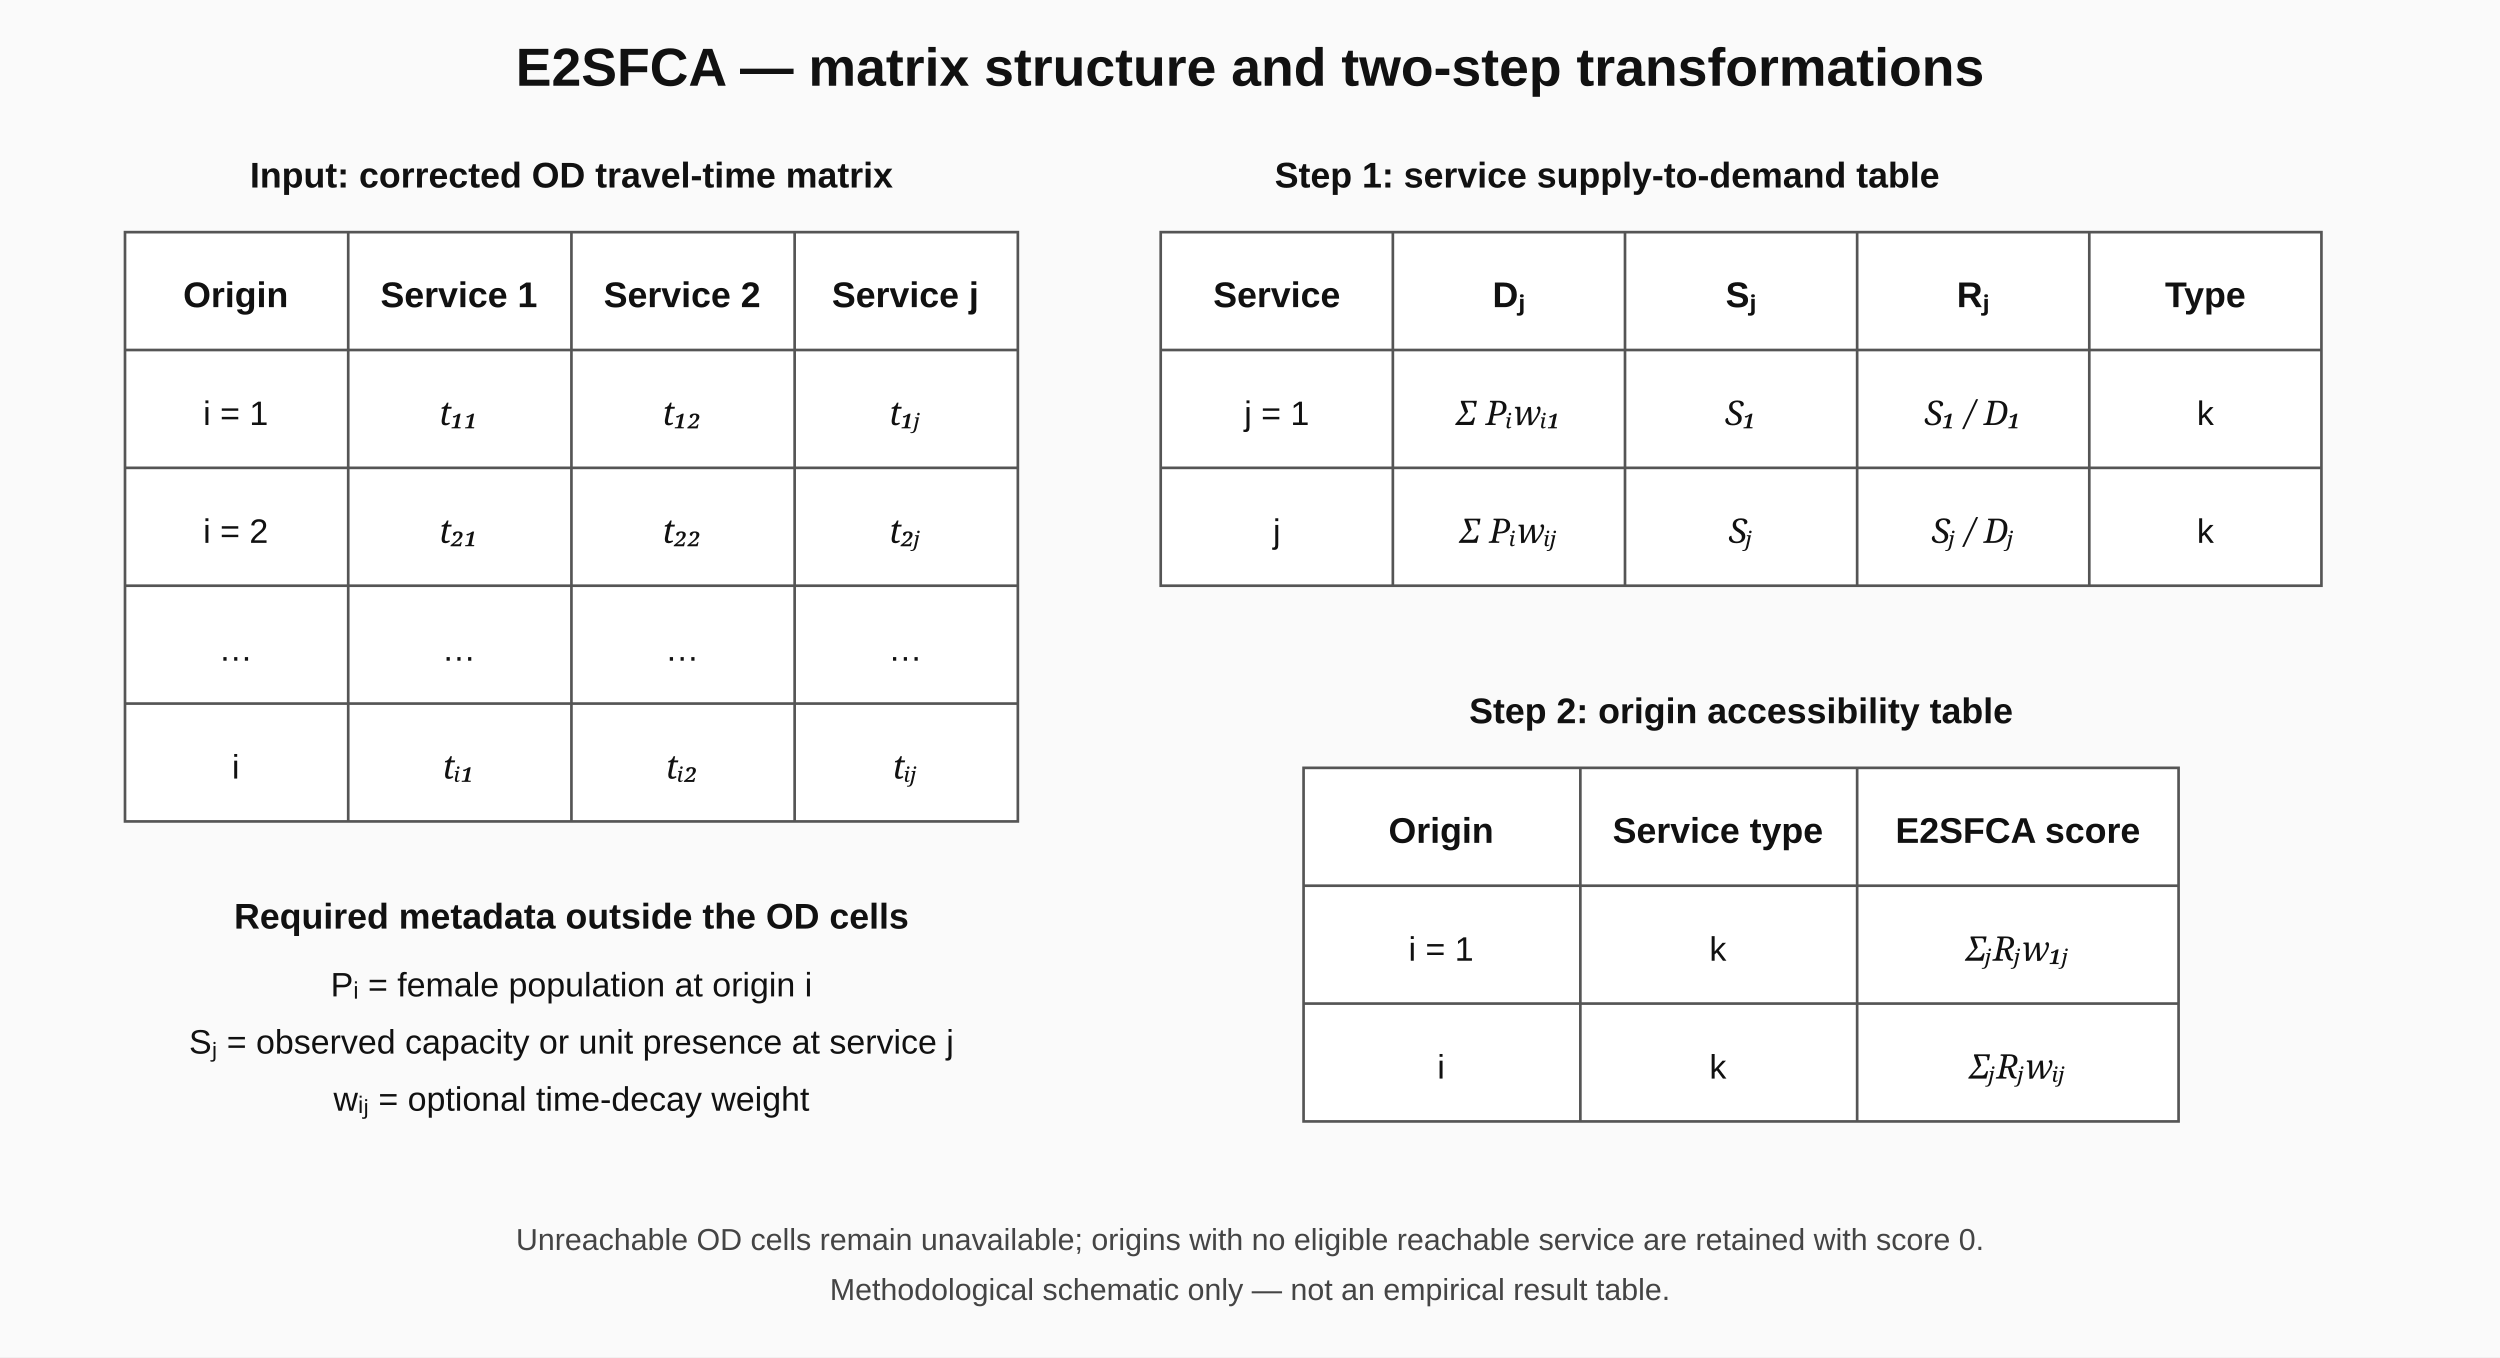
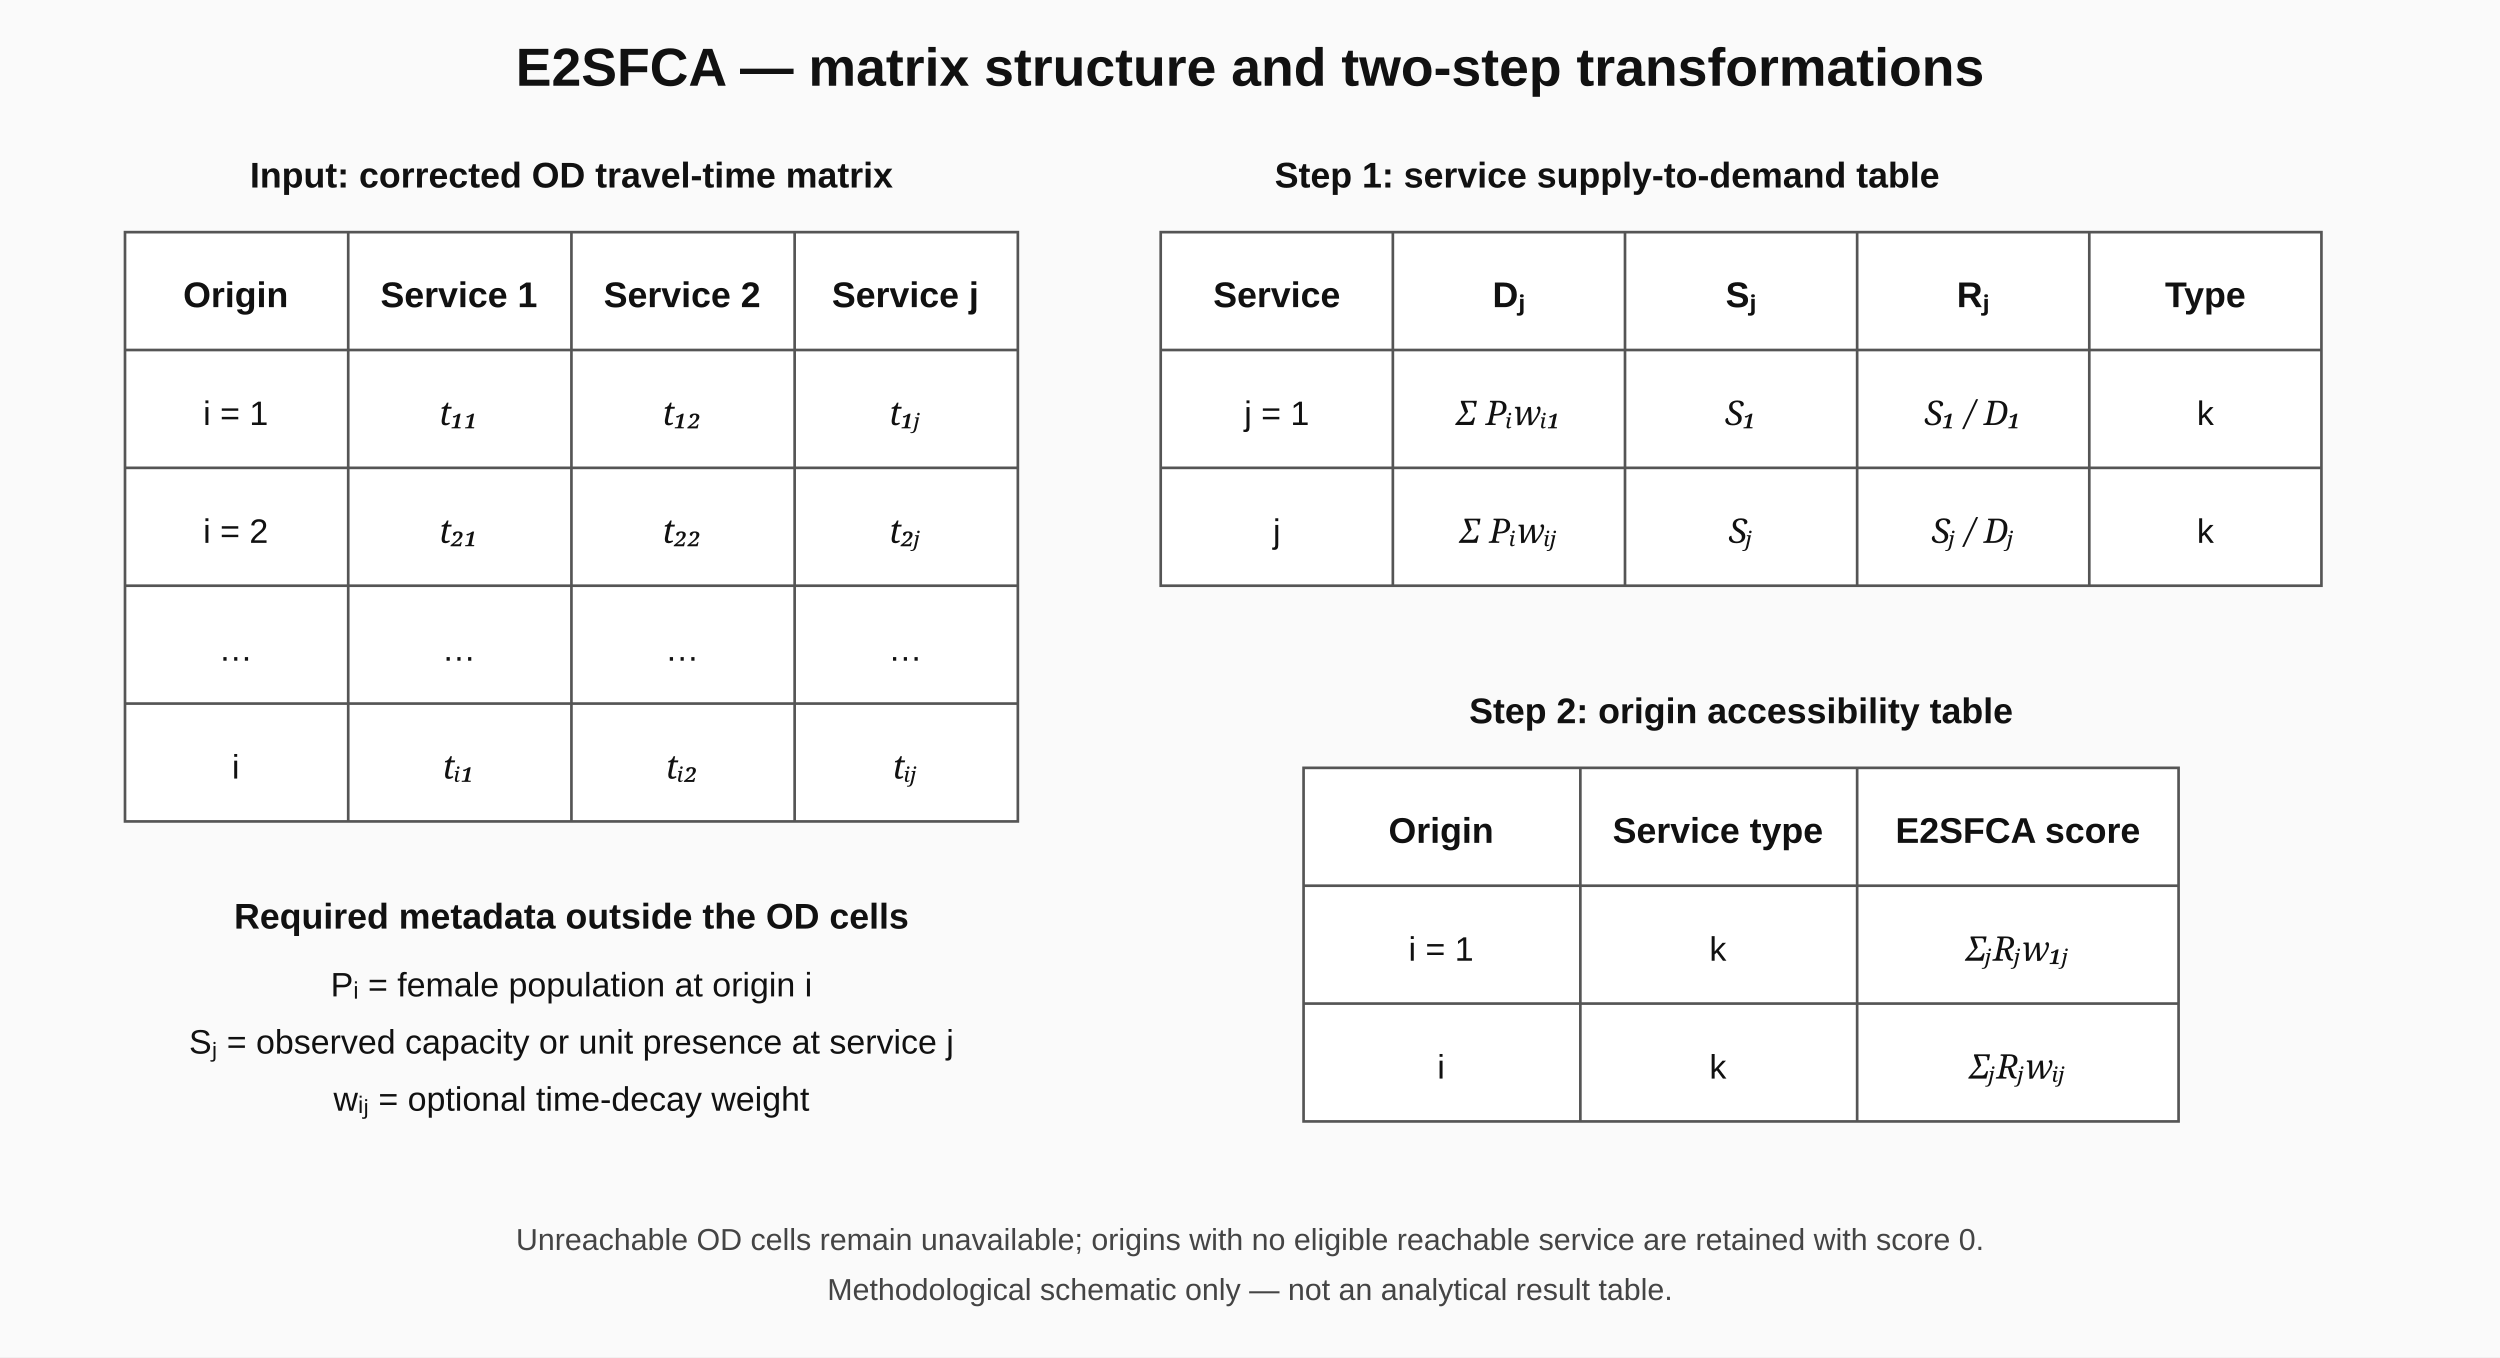
<svg xmlns="http://www.w3.org/2000/svg" width="1400" height="760" viewBox="0 0 1400 760">
  <style>
    .title { font:700 30px Arial, sans-serif; fill:#111; }
    .head { font:700 20px Arial, sans-serif; fill:#111; }
    .cell { font:400 19px Arial, sans-serif; fill:#111; }
    .formula { font:italic 19px Georgia, serif; fill:#111; }
    .grid { stroke:#555; stroke-width:1.5; fill:white; }
    .note { font:400 17px Arial, sans-serif; fill:#444; }
  </style>
  <rect width="1400" height="760" fill="#fafafa" />
  <text x="700" y="48" text-anchor="middle" class="title">E2SFCA — matrix structure and two-step transformations</text>
  <text x="320" y="105" text-anchor="middle" class="head">Input: corrected OD travel-time matrix</text>
  <g transform="translate(70,130)">
    <rect x="0" y="0" width="500" height="330" class="grid" />
    <line x1="125" y1="0" x2="125" y2="330" class="grid" />
    <line x1="250" y1="0" x2="250" y2="330" class="grid" />
    <line x1="375" y1="0" x2="375" y2="330" class="grid" />
    <line x1="0" y1="66" x2="500" y2="66" class="grid" />
    <line x1="0" y1="132" x2="500" y2="132" class="grid" />
    <line x1="0" y1="198" x2="500" y2="198" class="grid" />
    <line x1="0" y1="264" x2="500" y2="264" class="grid" />
    <text x="62" y="42" text-anchor="middle" class="head">Origin</text>
    <text x="187" y="42" text-anchor="middle" class="head">Service 1</text>
    <text x="312" y="42" text-anchor="middle" class="head">Service 2</text>
    <text x="437" y="42" text-anchor="middle" class="head">Service j</text>
    <text x="62" y="108" text-anchor="middle" class="cell">i = 1</text>
    <text x="187" y="108" text-anchor="middle" class="formula">t₁₁</text>
    <text x="312" y="108" text-anchor="middle" class="formula">t₁₂</text>
    <text x="437" y="108" text-anchor="middle" class="formula">t₁ⱼ</text>
    <text x="62" y="174" text-anchor="middle" class="cell">i = 2</text>
    <text x="187" y="174" text-anchor="middle" class="formula">t₂₁</text>
    <text x="312" y="174" text-anchor="middle" class="formula">t₂₂</text>
    <text x="437" y="174" text-anchor="middle" class="formula">t₂ⱼ</text>
    <text x="62" y="240" text-anchor="middle" class="cell">…</text>
    <text x="187" y="240" text-anchor="middle" class="cell">…</text>
    <text x="312" y="240" text-anchor="middle" class="cell">…</text>
    <text x="437" y="240" text-anchor="middle" class="cell">…</text>
    <text x="62" y="306" text-anchor="middle" class="cell">i</text>
    <text x="187" y="306" text-anchor="middle" class="formula">tᵢ₁</text>
    <text x="312" y="306" text-anchor="middle" class="formula">tᵢ₂</text>
    <text x="437" y="306" text-anchor="middle" class="formula">tᵢⱼ</text>
  </g>
  <text x="900" y="105" text-anchor="middle" class="head">Step 1: service supply-to-demand table</text>
  <g transform="translate(650,130)">
    <rect x="0" y="0" width="650" height="198" class="grid" />
    <line x1="130" y1="0" x2="130" y2="198" class="grid" />
    <line x1="260" y1="0" x2="260" y2="198" class="grid" />
    <line x1="390" y1="0" x2="390" y2="198" class="grid" />
    <line x1="520" y1="0" x2="520" y2="198" class="grid" />
    <line x1="0" y1="66" x2="650" y2="66" class="grid" />
    <line x1="0" y1="132" x2="650" y2="132" class="grid" />
    <text x="65" y="42" text-anchor="middle" class="head">Service</text>
    <text x="195" y="42" text-anchor="middle" class="head">Dⱼ</text>
    <text x="325" y="42" text-anchor="middle" class="head">Sⱼ</text>
    <text x="455" y="42" text-anchor="middle" class="head">Rⱼ</text>
    <text x="585" y="42" text-anchor="middle" class="head">Type</text>
    <text x="65" y="108" text-anchor="middle" class="cell">j = 1</text>
    <text x="195" y="108" text-anchor="middle" class="formula">Σ Pᵢwᵢ₁</text>
    <text x="325" y="108" text-anchor="middle" class="formula">S₁</text>
    <text x="455" y="108" text-anchor="middle" class="formula">S₁ / D₁</text>
    <text x="585" y="108" text-anchor="middle" class="cell">k</text>
    <text x="65" y="174" text-anchor="middle" class="cell">j</text>
    <text x="195" y="174" text-anchor="middle" class="formula">Σ Pᵢwᵢⱼ</text>
    <text x="325" y="174" text-anchor="middle" class="formula">Sⱼ</text>
    <text x="455" y="174" text-anchor="middle" class="formula">Sⱼ / Dⱼ</text>
    <text x="585" y="174" text-anchor="middle" class="cell">k</text>
  </g>
  <text x="975" y="405" text-anchor="middle" class="head">Step 2: origin accessibility table</text>
  <g transform="translate(730,430)">
    <rect x="0" y="0" width="490" height="198" class="grid" />
    <line x1="155" y1="0" x2="155" y2="198" class="grid" />
    <line x1="310" y1="0" x2="310" y2="198" class="grid" />
    <line x1="0" y1="66" x2="490" y2="66" class="grid" />
    <line x1="0" y1="132" x2="490" y2="132" class="grid" />
    <text x="77" y="42" text-anchor="middle" class="head">Origin</text>
    <text x="232" y="42" text-anchor="middle" class="head">Service type</text>
    <text x="400" y="42" text-anchor="middle" class="head">E2SFCA score</text>
    <text x="77" y="108" text-anchor="middle" class="cell">i = 1</text>
    <text x="232" y="108" text-anchor="middle" class="cell">k</text>
    <text x="400" y="108" text-anchor="middle" class="formula">ΣⱼRⱼw₁ⱼ</text>
    <text x="77" y="174" text-anchor="middle" class="cell">i</text>
    <text x="232" y="174" text-anchor="middle" class="cell">k</text>
    <text x="400" y="174" text-anchor="middle" class="formula">ΣⱼRⱼwᵢⱼ</text>
  </g>
  <text x="320" y="520" text-anchor="middle" class="head">Required metadata outside the OD cells</text>
  <text x="320" y="558" text-anchor="middle" class="cell">Pᵢ = female population at origin i</text>
  <text x="320" y="590" text-anchor="middle" class="cell">Sⱼ = observed capacity or unit presence at service j</text>
  <text x="320" y="622" text-anchor="middle" class="cell">wᵢⱼ = optional time-decay weight</text>
  <text x="700" y="700" text-anchor="middle" class="note">Unreachable OD cells remain unavailable; origins with no eligible reachable service are retained with score 0.</text>
-   <text x="700" y="728" text-anchor="middle" class="note">Methodological schematic only — not an empirical result table.</text>
+   <text x="700" y="728" text-anchor="middle" class="note">Methodological schematic only — not an analytical result table.</text>
</svg>
